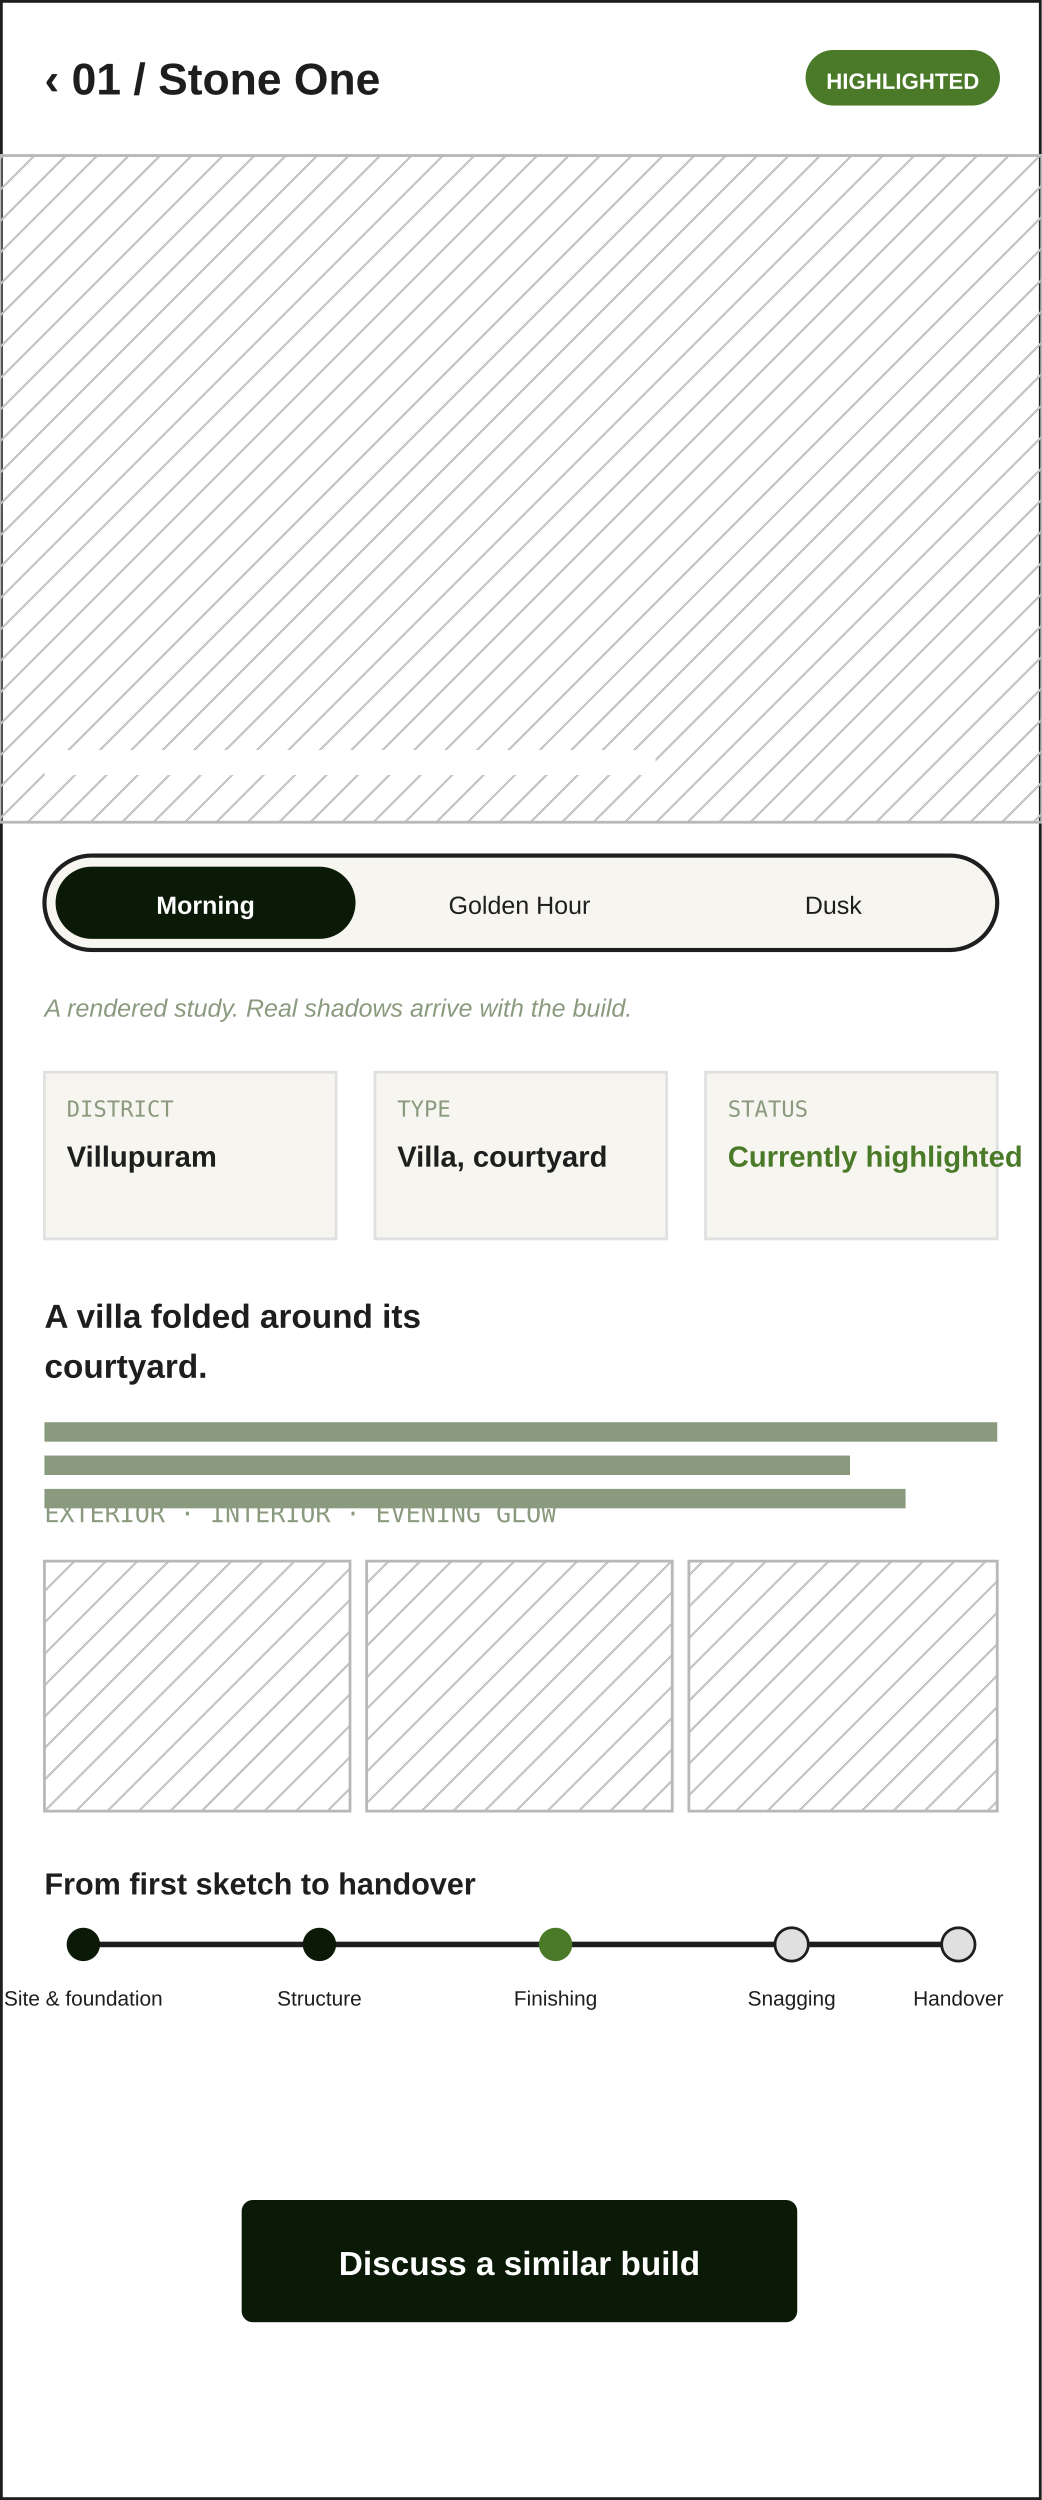
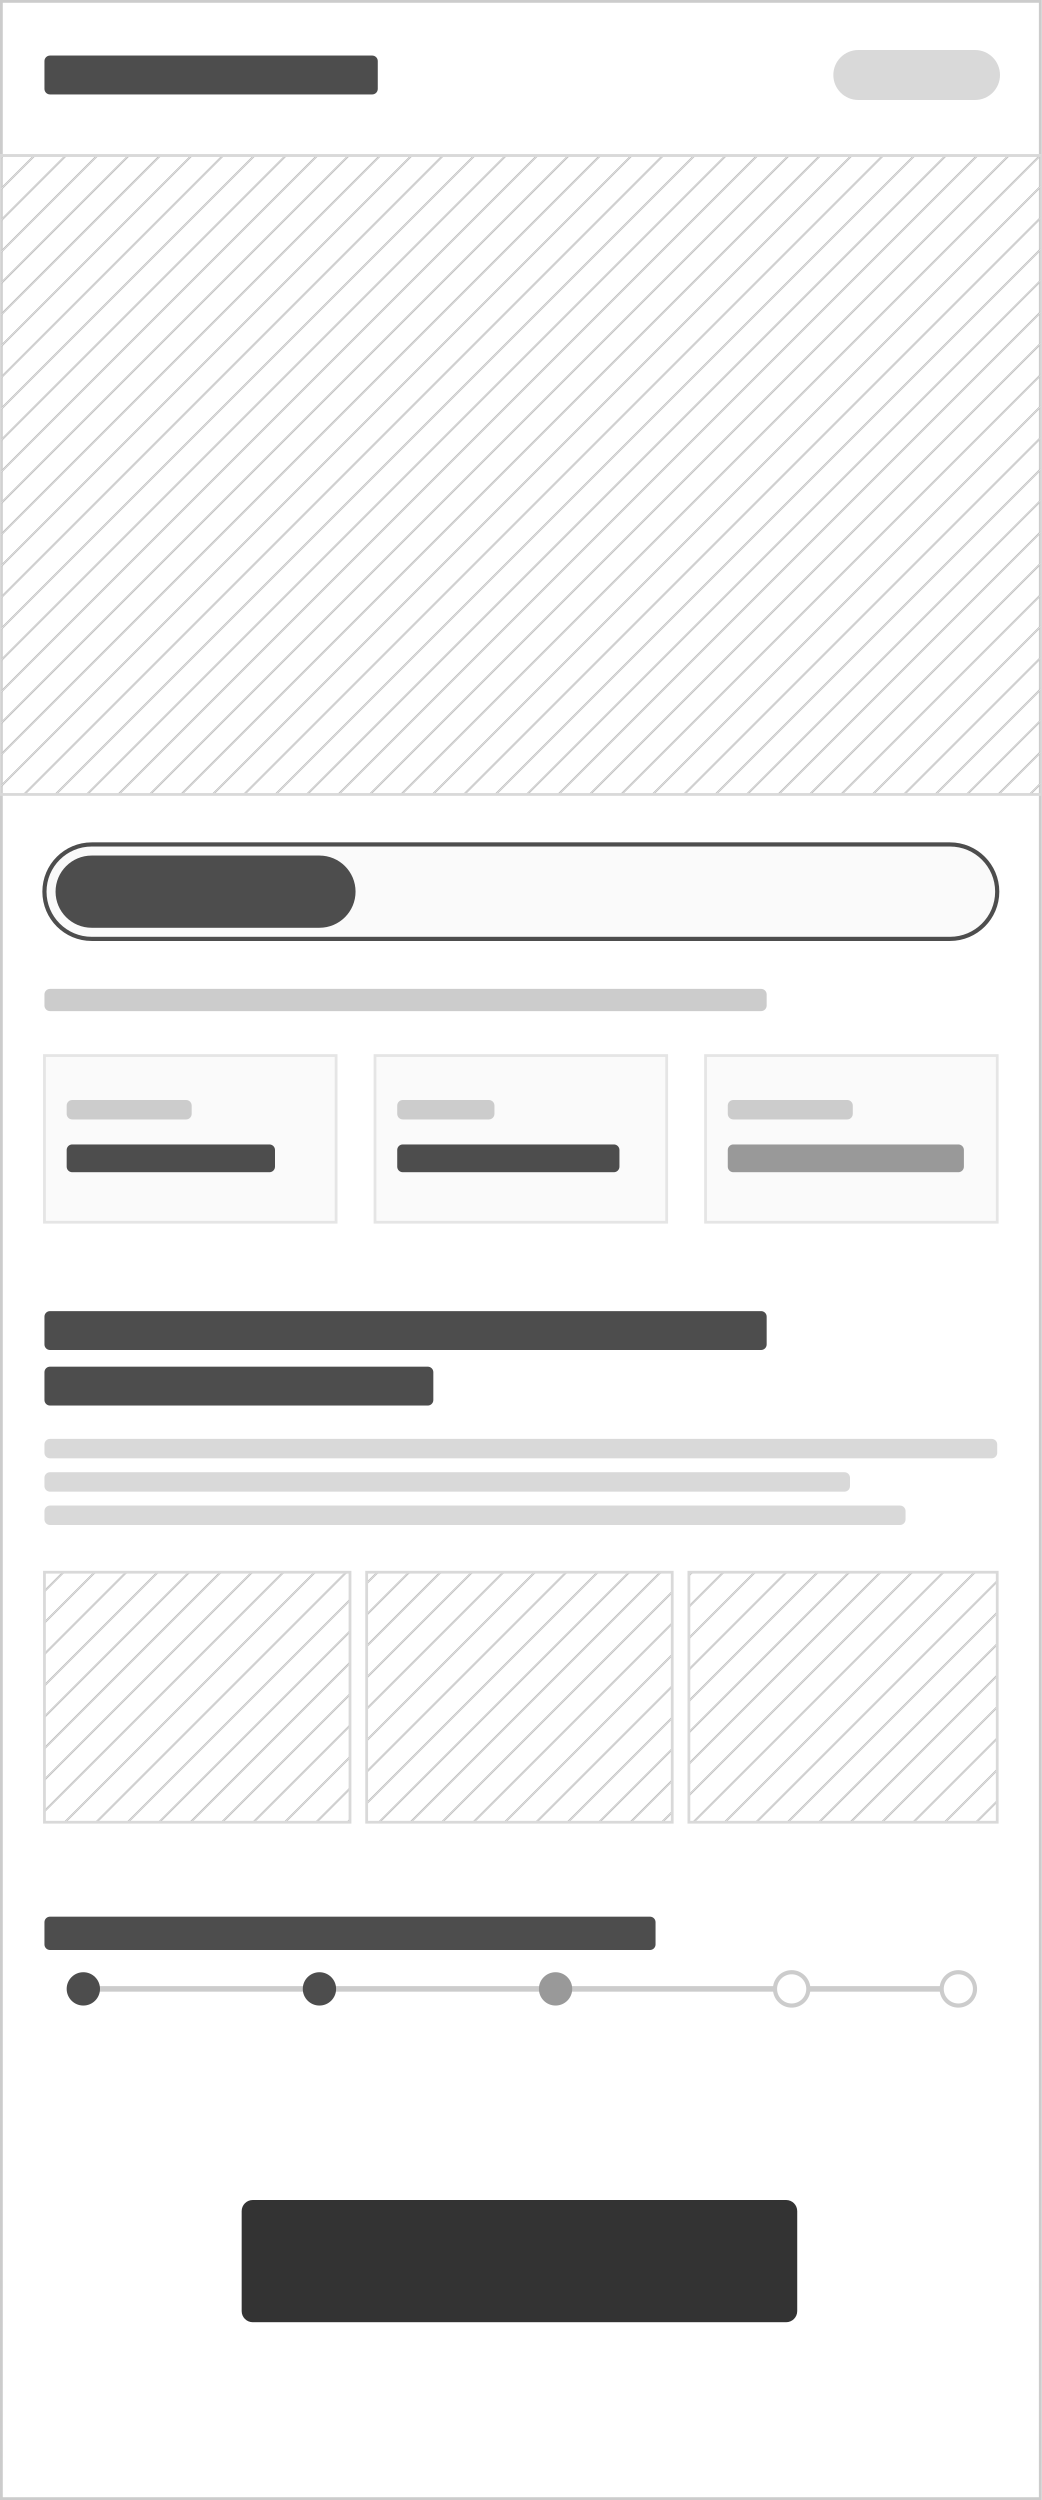
- <svg xmlns="http://www.w3.org/2000/svg" viewBox="0 0 375 900" font-family="'DM Sans', Arial, sans-serif">
+ <svg xmlns="http://www.w3.org/2000/svg" viewBox="0 0 375 900">
  <defs>
    <pattern id="hatchProj" width="8" height="8" patternTransform="rotate(45)" patternUnits="userSpaceOnUse">
-       <line x1="0" y1="0" x2="0" y2="8" stroke="#B8B8B8" stroke-width="1.5" />
+       <line x1="0" y1="0" x2="0" y2="8" stroke="#C4C4C4" stroke-width="1.5" />
    </pattern>
  </defs>
-   <rect x="0.5" y="0.5" width="374" height="899" fill="#ffffff" stroke="#1E1E1E" />
-   <text x="16" y="34" font-size="16" font-weight="700" fill="#1E1E1E">‹ 01 / Stone One</text>
-   <rect x="290" y="18" width="70" height="20" rx="10" fill="#4A7A28" />
-   <text x="325" y="32" text-anchor="middle" font-size="8" font-weight="700" fill="#ffffff">HIGHLIGHTED</text>
-   <line x1="0" y1="56" x2="375" y2="56" stroke="#E0E0E0" />
-   <rect x="0" y="56" width="375" height="240" fill="url(#hatchProj)" stroke="#B8B8B8" />
-   <rect x="16" y="270" width="220" height="9" fill="#ffffff" />
-   <text x="16" y="280" font-size="8" fill="#1E1E1E"> </text>
+   <rect x="0.5" y="0.5" width="374" height="899" fill="#ffffff" stroke="#CCCCCC" />
+   <rect x="16" y="20" width="120" height="14" rx="2" fill="#4D4D4D" />
+   <rect x="300" y="18" width="60" height="18" rx="9" fill="#D9D9D9" />
+   <line x1="0" y1="56" x2="375" y2="56" stroke="#E5E5E5" />
+   <rect x="0" y="56" width="375" height="230" fill="url(#hatchProj)" stroke="#D9D9D9" />
+   <rect x="16" y="304" width="343" height="34" rx="17" fill="#FAFAFA" stroke="#4D4D4D" stroke-width="1.5" />
+   <rect x="20" y="308" width="108" height="26" rx="13" fill="#4D4D4D" />
+   <rect x="16" y="356" width="260" height="8" rx="2" fill="#CCCCCC" />
  <g>
-     <rect x="16" y="308" width="343" height="34" rx="17" fill="#F7F5EF" stroke="#1E1E1E" stroke-width="1.5" />
-     <rect x="20" y="312" width="108" height="26" rx="13" fill="#0A1A06" />
-     <text x="74" y="329" text-anchor="middle" font-size="9" fill="#ffffff" font-weight="700">Morning</text>
-     <text x="187" y="329" text-anchor="middle" font-size="9" fill="#1E1E1E">Golden Hour</text>
-     <text x="300" y="329" text-anchor="middle" font-size="9" fill="#1E1E1E">Dusk</text>
+     <rect x="16" y="380" width="105" height="60" fill="#FAFAFA" stroke="#E5E5E5" />
+     <rect x="24" y="396" width="45" height="7" rx="2" fill="#CCCCCC" />
+     <rect x="24" y="412" width="75" height="10" rx="2" fill="#4D4D4D" />
+     <rect x="135" y="380" width="105" height="60" fill="#FAFAFA" stroke="#E5E5E5" />
+     <rect x="143" y="396" width="35" height="7" rx="2" fill="#CCCCCC" />
+     <rect x="143" y="412" width="80" height="10" rx="2" fill="#4D4D4D" />
+     <rect x="254" y="380" width="105" height="60" fill="#FAFAFA" stroke="#E5E5E5" />
+     <rect x="262" y="396" width="45" height="7" rx="2" fill="#CCCCCC" />
+     <rect x="262" y="412" width="85" height="10" rx="2" fill="#999999" />
  </g>
-   <text x="16" y="366" font-size="9" fill="#8A9A7E" font-style="italic">A rendered study. Real shadows arrive with the build.</text>
+   <rect x="16" y="472" width="260" height="14" rx="2" fill="#4D4D4D" />
+   <rect x="16" y="492" width="140" height="14" rx="2" fill="#4D4D4D" />
+   <rect x="16" y="518" width="343" height="7" rx="2" fill="#D9D9D9" />
+   <rect x="16" y="530" width="290" height="7" rx="2" fill="#D9D9D9" />
+   <rect x="16" y="542" width="310" height="7" rx="2" fill="#D9D9D9" />
  <g>
-     <rect x="16" y="386" width="105" height="60" fill="#F7F5EF" stroke="#E0E0E0" />
-     <text x="24" y="402" font-size="8" fill="#8A9A7E" font-family="'IBM Plex Mono', monospace">DISTRICT</text>
-     <text x="24" y="420" font-size="10.5" font-weight="700" fill="#1E1E1E">Villupuram</text>
-     <rect x="135" y="386" width="105" height="60" fill="#F7F5EF" stroke="#E0E0E0" />
-     <text x="143" y="402" font-size="8" fill="#8A9A7E" font-family="'IBM Plex Mono', monospace">TYPE</text>
-     <text x="143" y="420" font-size="10.5" font-weight="700" fill="#1E1E1E">Villa, courtyard</text>
-     <rect x="254" y="386" width="105" height="60" fill="#F7F5EF" stroke="#E0E0E0" />
-     <text x="262" y="402" font-size="8" fill="#8A9A7E" font-family="'IBM Plex Mono', monospace">STATUS</text>
-     <text x="262" y="420" font-size="10.5" font-weight="700" fill="#4A7A28">Currently highlighted</text>
+     <rect x="16" y="566" width="110" height="90" fill="url(#hatchProj)" stroke="#D9D9D9" />
+     <rect x="132" y="566" width="110" height="90" fill="url(#hatchProj)" stroke="#D9D9D9" />
+     <rect x="248" y="566" width="111" height="90" fill="url(#hatchProj)" stroke="#D9D9D9" />
  </g>
-   <text x="16" y="478" font-size="12" font-weight="700" fill="#1E1E1E">A villa folded around its</text>
-   <text x="16" y="496" font-size="12" font-weight="700" fill="#1E1E1E">courtyard.</text>
-   <rect x="16" y="512" width="343" height="7" fill="#8A9A7E" />
-   <rect x="16" y="524" width="290" height="7" fill="#8A9A7E" />
-   <rect x="16" y="536" width="310" height="7" fill="#8A9A7E" />
-   <g>
-     <rect x="16" y="562" width="110" height="90" fill="url(#hatchProj)" stroke="#B8B8B8" />
-     <rect x="132" y="562" width="110" height="90" fill="url(#hatchProj)" stroke="#B8B8B8" />
-     <rect x="248" y="562" width="111" height="90" fill="url(#hatchProj)" stroke="#B8B8B8" />
+   <rect x="16" y="690" width="220" height="12" rx="2" fill="#4D4D4D" />
+   <g stroke="#CCCCCC" stroke-width="2">
+     <line x1="30" y1="716" x2="345" y2="716" />
  </g>
-   <text x="16" y="548" font-size="9" fill="#8A9A7E" font-family="'IBM Plex Mono', monospace">EXTERIOR · INTERIOR · EVENING GLOW</text>
-   <text x="16" y="682" font-size="11" font-weight="700" fill="#1E1E1E">From first sketch to handover</text>
-   <g stroke="#1E1E1E" stroke-width="2">
-     <line x1="30" y1="700" x2="345" y2="700" />
+   <g fill="#4D4D4D">
+     <circle cx="30" cy="716" r="6" />
+     <circle cx="115" cy="716" r="6" />
  </g>
-   <g>
-     <circle cx="30" cy="700" r="6" fill="#0A1A06" />
-     <circle cx="115" cy="700" r="6" fill="#0A1A06" />
-     <circle cx="200" cy="700" r="6" fill="#4A7A28" />
-     <circle cx="285" cy="700" r="6" fill="#E0E0E0" stroke="#1E1E1E" />
-     <circle cx="345" cy="700" r="6" fill="#E0E0E0" stroke="#1E1E1E" />
+   <g fill="#999999">
+     <circle cx="200" cy="716" r="6" />
  </g>
-   <text x="30" y="722" font-size="7.5" text-anchor="middle" fill="#1E1E1E">Site &amp; foundation</text>
-   <text x="115" y="722" font-size="7.5" text-anchor="middle" fill="#1E1E1E">Structure</text>
-   <text x="200" y="722" font-size="7.5" text-anchor="middle" fill="#1E1E1E">Finishing</text>
-   <text x="285" y="722" font-size="7.5" text-anchor="middle" fill="#1E1E1E">Snagging</text>
-   <text x="345" y="722" font-size="7.5" text-anchor="middle" fill="#1E1E1E">Handover</text>
-   <rect x="87" y="792" width="200" height="44" rx="4" fill="#0A1A06" />
-   <text x="187" y="819" text-anchor="middle" fill="#ffffff" font-size="12" font-weight="700">Discuss a similar build</text>
+   <g fill="#ffffff" stroke="#CCCCCC" stroke-width="1.5">
+     <circle cx="285" cy="716" r="6" />
+     <circle cx="345" cy="716" r="6" />
+   </g>
+   <rect x="87" y="792" width="200" height="44" rx="4" fill="#333333" />
</svg>
